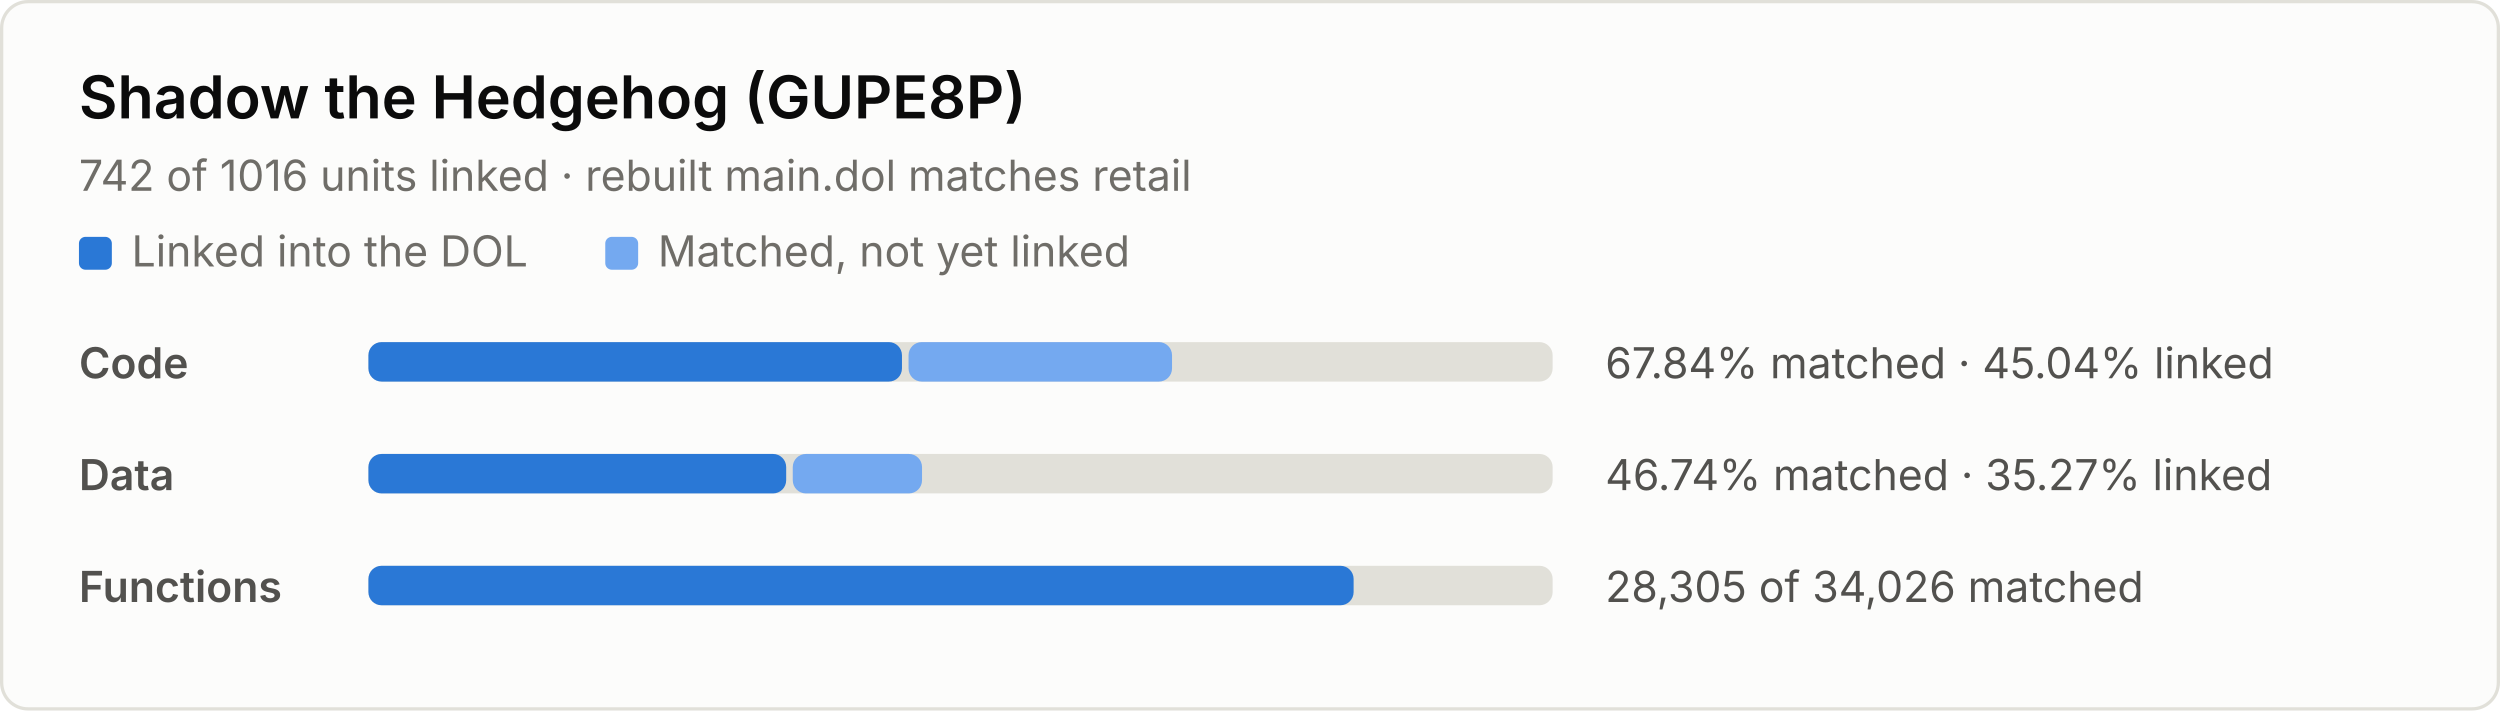
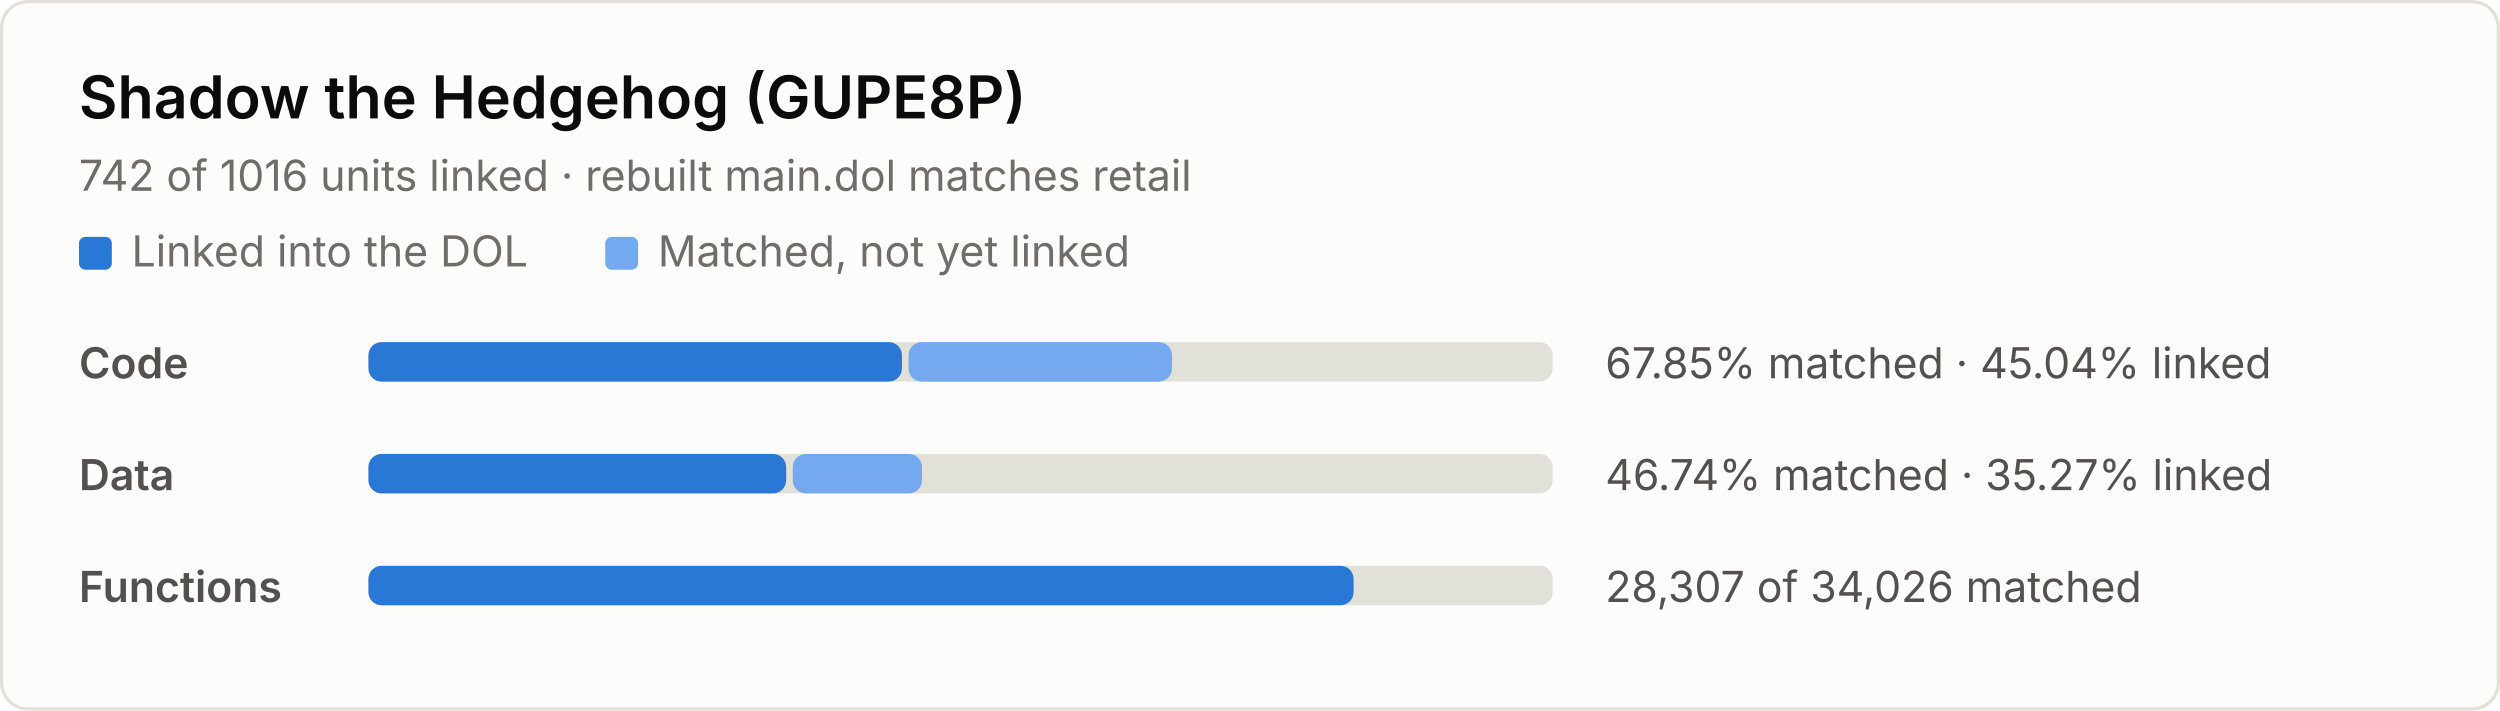
- <svg xmlns="http://www.w3.org/2000/svg" width="760" height="216" viewBox="0 0 760 216" role="img" aria-label="Decompilation progress: 67.84% of code matched, 45.04% linked">
+ <svg xmlns="http://www.w3.org/2000/svg" width="760" height="216" viewBox="0 0 760 216" role="img" aria-label="Decompilation progress: 67.85% of code matched, 45.04% linked">
  <style>
.bg { fill: #fcfcfb; stroke: #e1e0d9; }
.title { fill: #0b0b0b; font: 600 18px system-ui, -apple-system, "Segoe UI", sans-serif; }
.sub, .label, .nums, .key { font: 13px system-ui, -apple-system, "Segoe UI", sans-serif; }
.sub, .key { fill: #6f6d68; }
.label { fill: #52514e; font-weight: 600; }
.nums { fill: #52514e; font-variant-numeric: tabular-nums; }
.track { fill: #e1e0d9; }
.linked { fill: #2a78d6; }
.matched { fill: #74a9f0; }
@media (prefers-color-scheme: dark) {
  .bg { fill: #1a1a19; stroke: #2c2c2a; }
  .title { fill: #f0efec; }
  .sub, .key { fill: #9a988f; }
  .label, .nums { fill: #c3c2b7; }
  .track { fill: #2c2c2a; }
  .linked { fill: #4a94ec; }
  .matched { fill: #2260b0; }
}
</style>
  <rect class="bg" x="0.5" y="0.5" width="759" height="215" rx="8" />
  <text class="title" x="24" y="36">Shadow the Hedgehog (GUPE8P)</text>
  <text class="sub" x="24" y="58">742 of 1016 units linked · rebuilt main.dol matches retail</text>
  <rect class="linked" x="24" y="72" width="10" height="10" rx="2" />
  <text class="key" x="40" y="81">Linked into the DOL</text>
  <rect class="matched" x="184" y="72" width="10" height="10" rx="2" />
  <text class="key" x="200" y="81">Matched, not yet linked</text>
  <text class="label" x="24" y="115">Code</text>
  <rect class="track" x="112" y="104" width="360" height="12" rx="4" />
  <rect class="linked" x="112" y="104" width="162.2" height="12" rx="4" />
  <rect class="matched" x="276.2" y="104" width="80.1" height="12" rx="4" />
-   <text class="nums" x="488" y="115">67.84% matched · 45.04% linked</text>
+   <text class="nums" x="488" y="115">67.85% matched · 45.04% linked</text>
  <text class="label" x="24" y="149">Data</text>
  <rect class="track" x="112" y="138" width="360" height="12" rx="4" />
  <rect class="linked" x="112" y="138" width="127.0" height="12" rx="4" />
  <rect class="matched" x="241.0" y="138" width="39.3" height="12" rx="4" />
  <text class="nums" x="488" y="149">46.74% matched · 35.27% linked</text>
  <text class="label" x="24" y="183">Functions</text>
  <rect class="track" x="112" y="172" width="360" height="12" rx="4" />
  <rect class="linked" x="112" y="172" width="299.5" height="12" rx="4" />
-   <text class="nums" x="488" y="183">28,305 of 34,026 matched</text>
+   <text class="nums" x="488" y="183">28,307 of 34,026 matched</text>
</svg>
